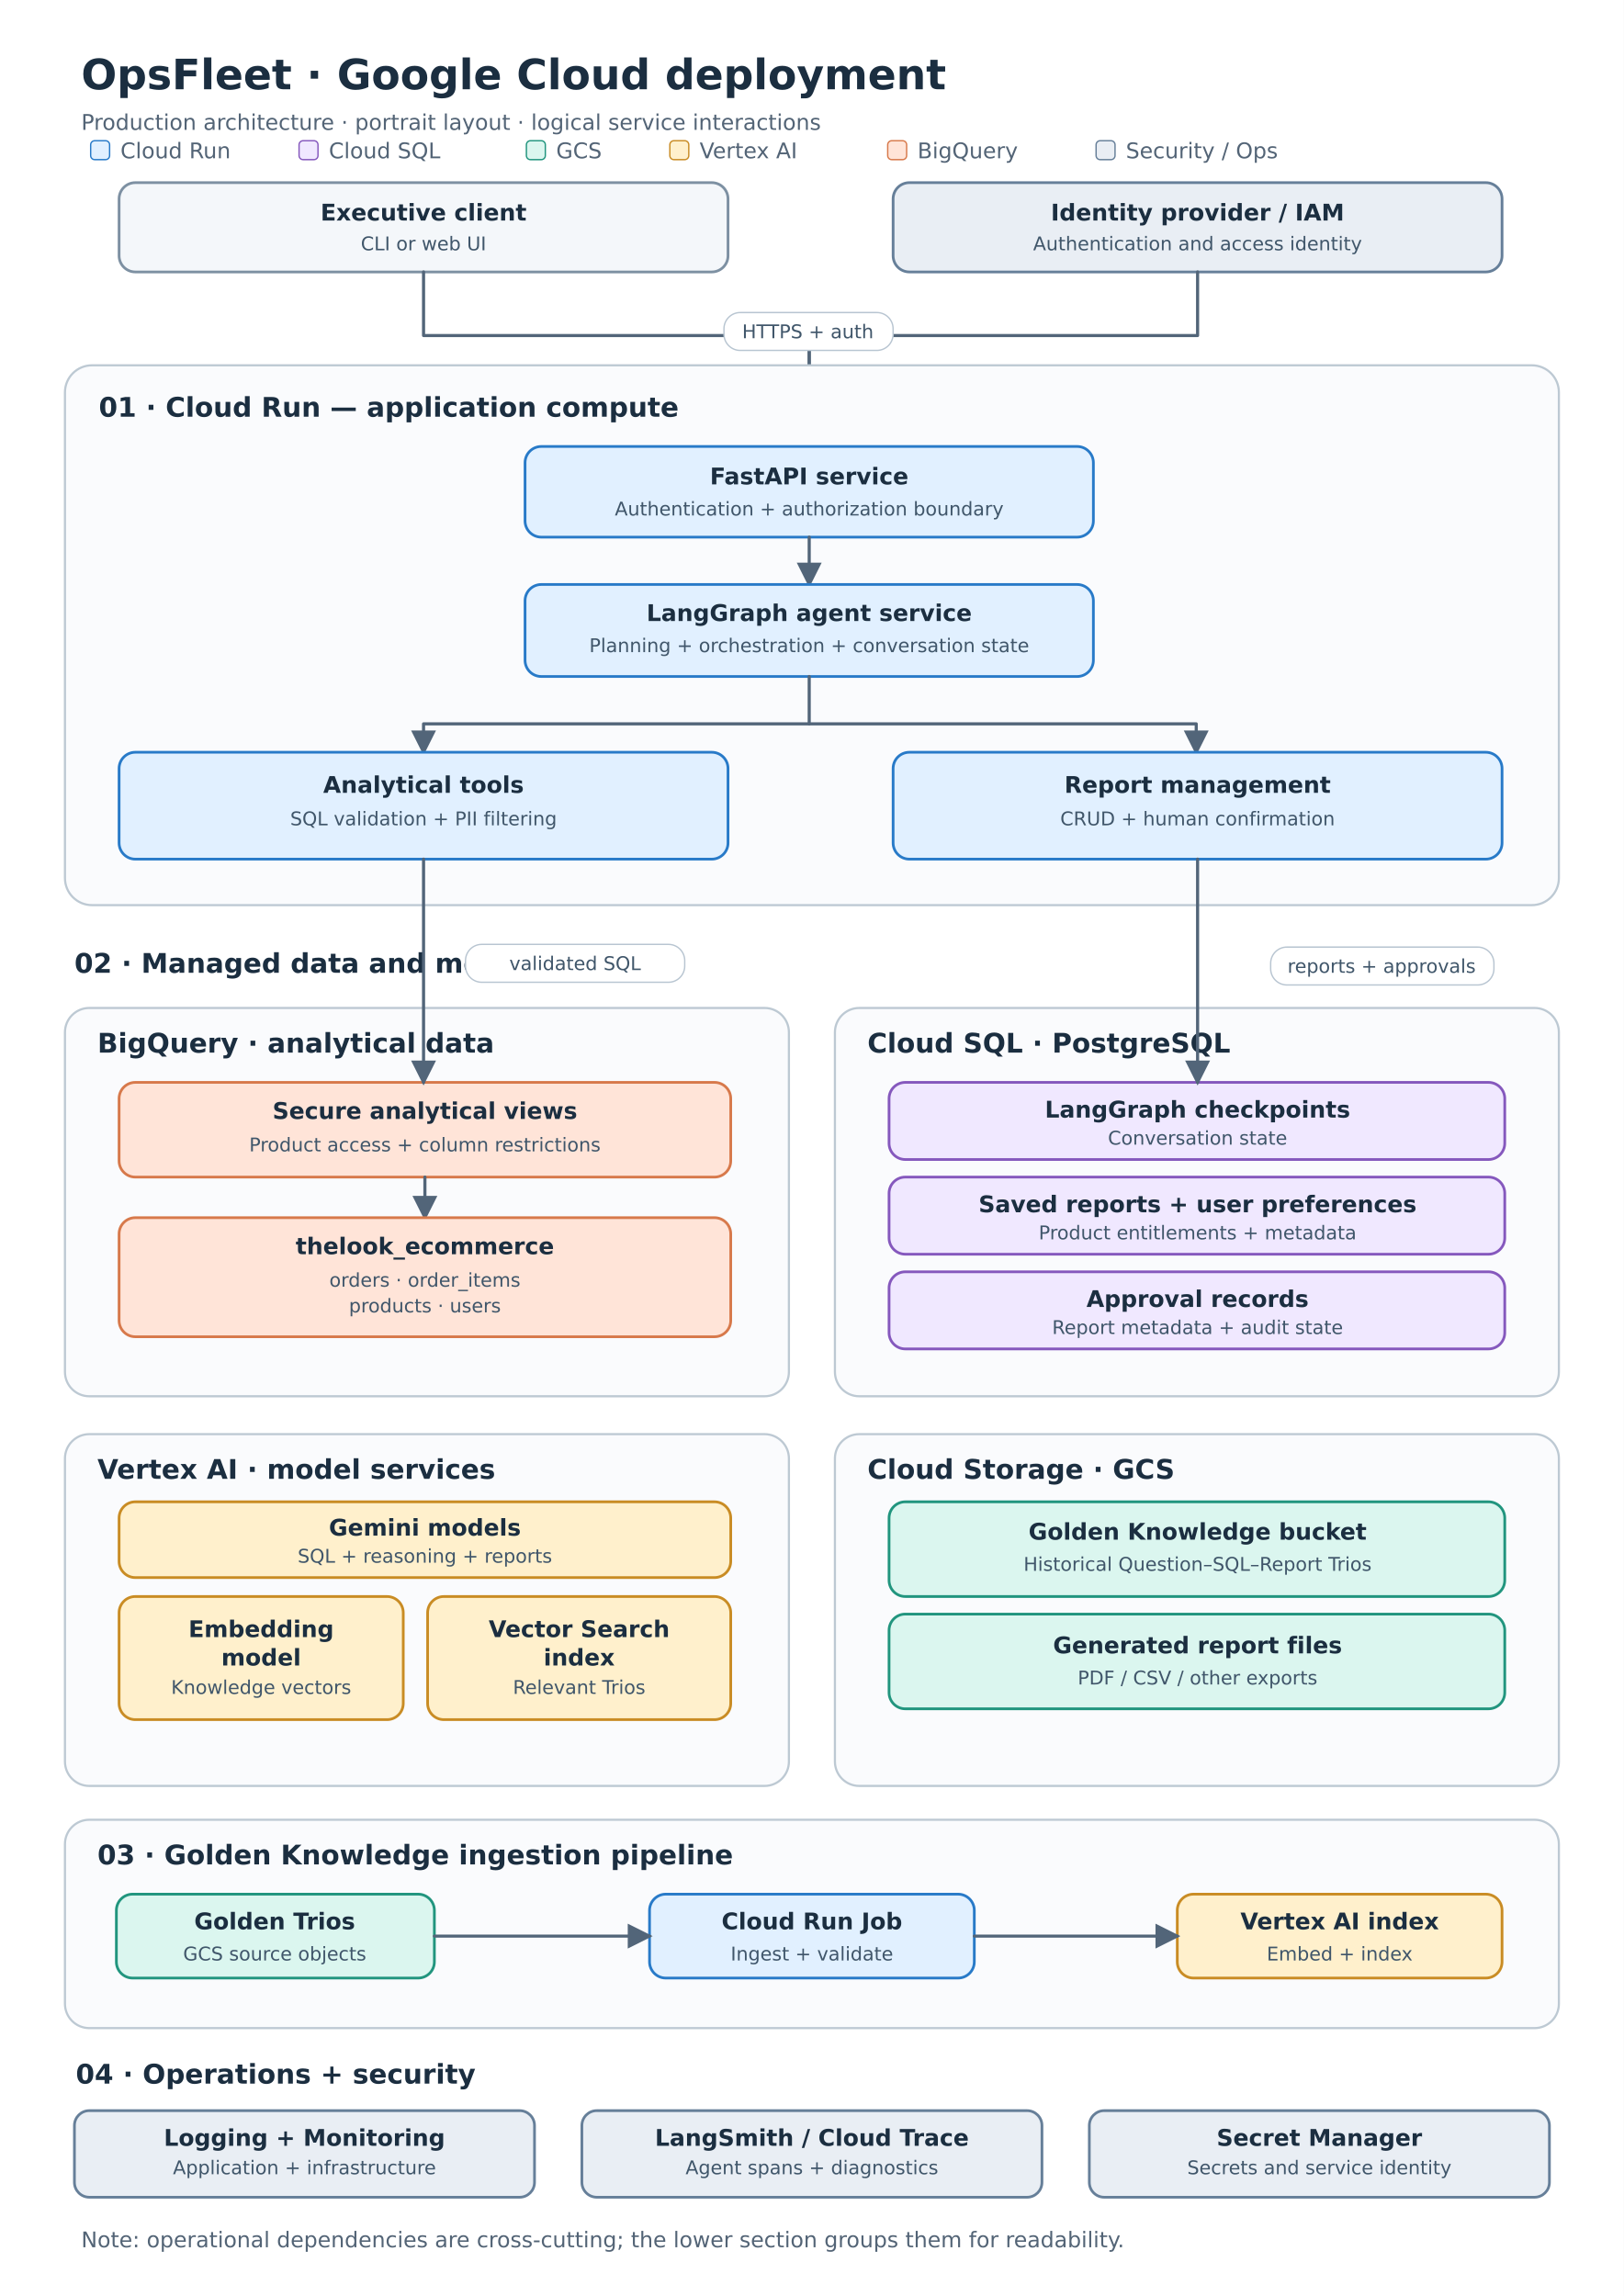
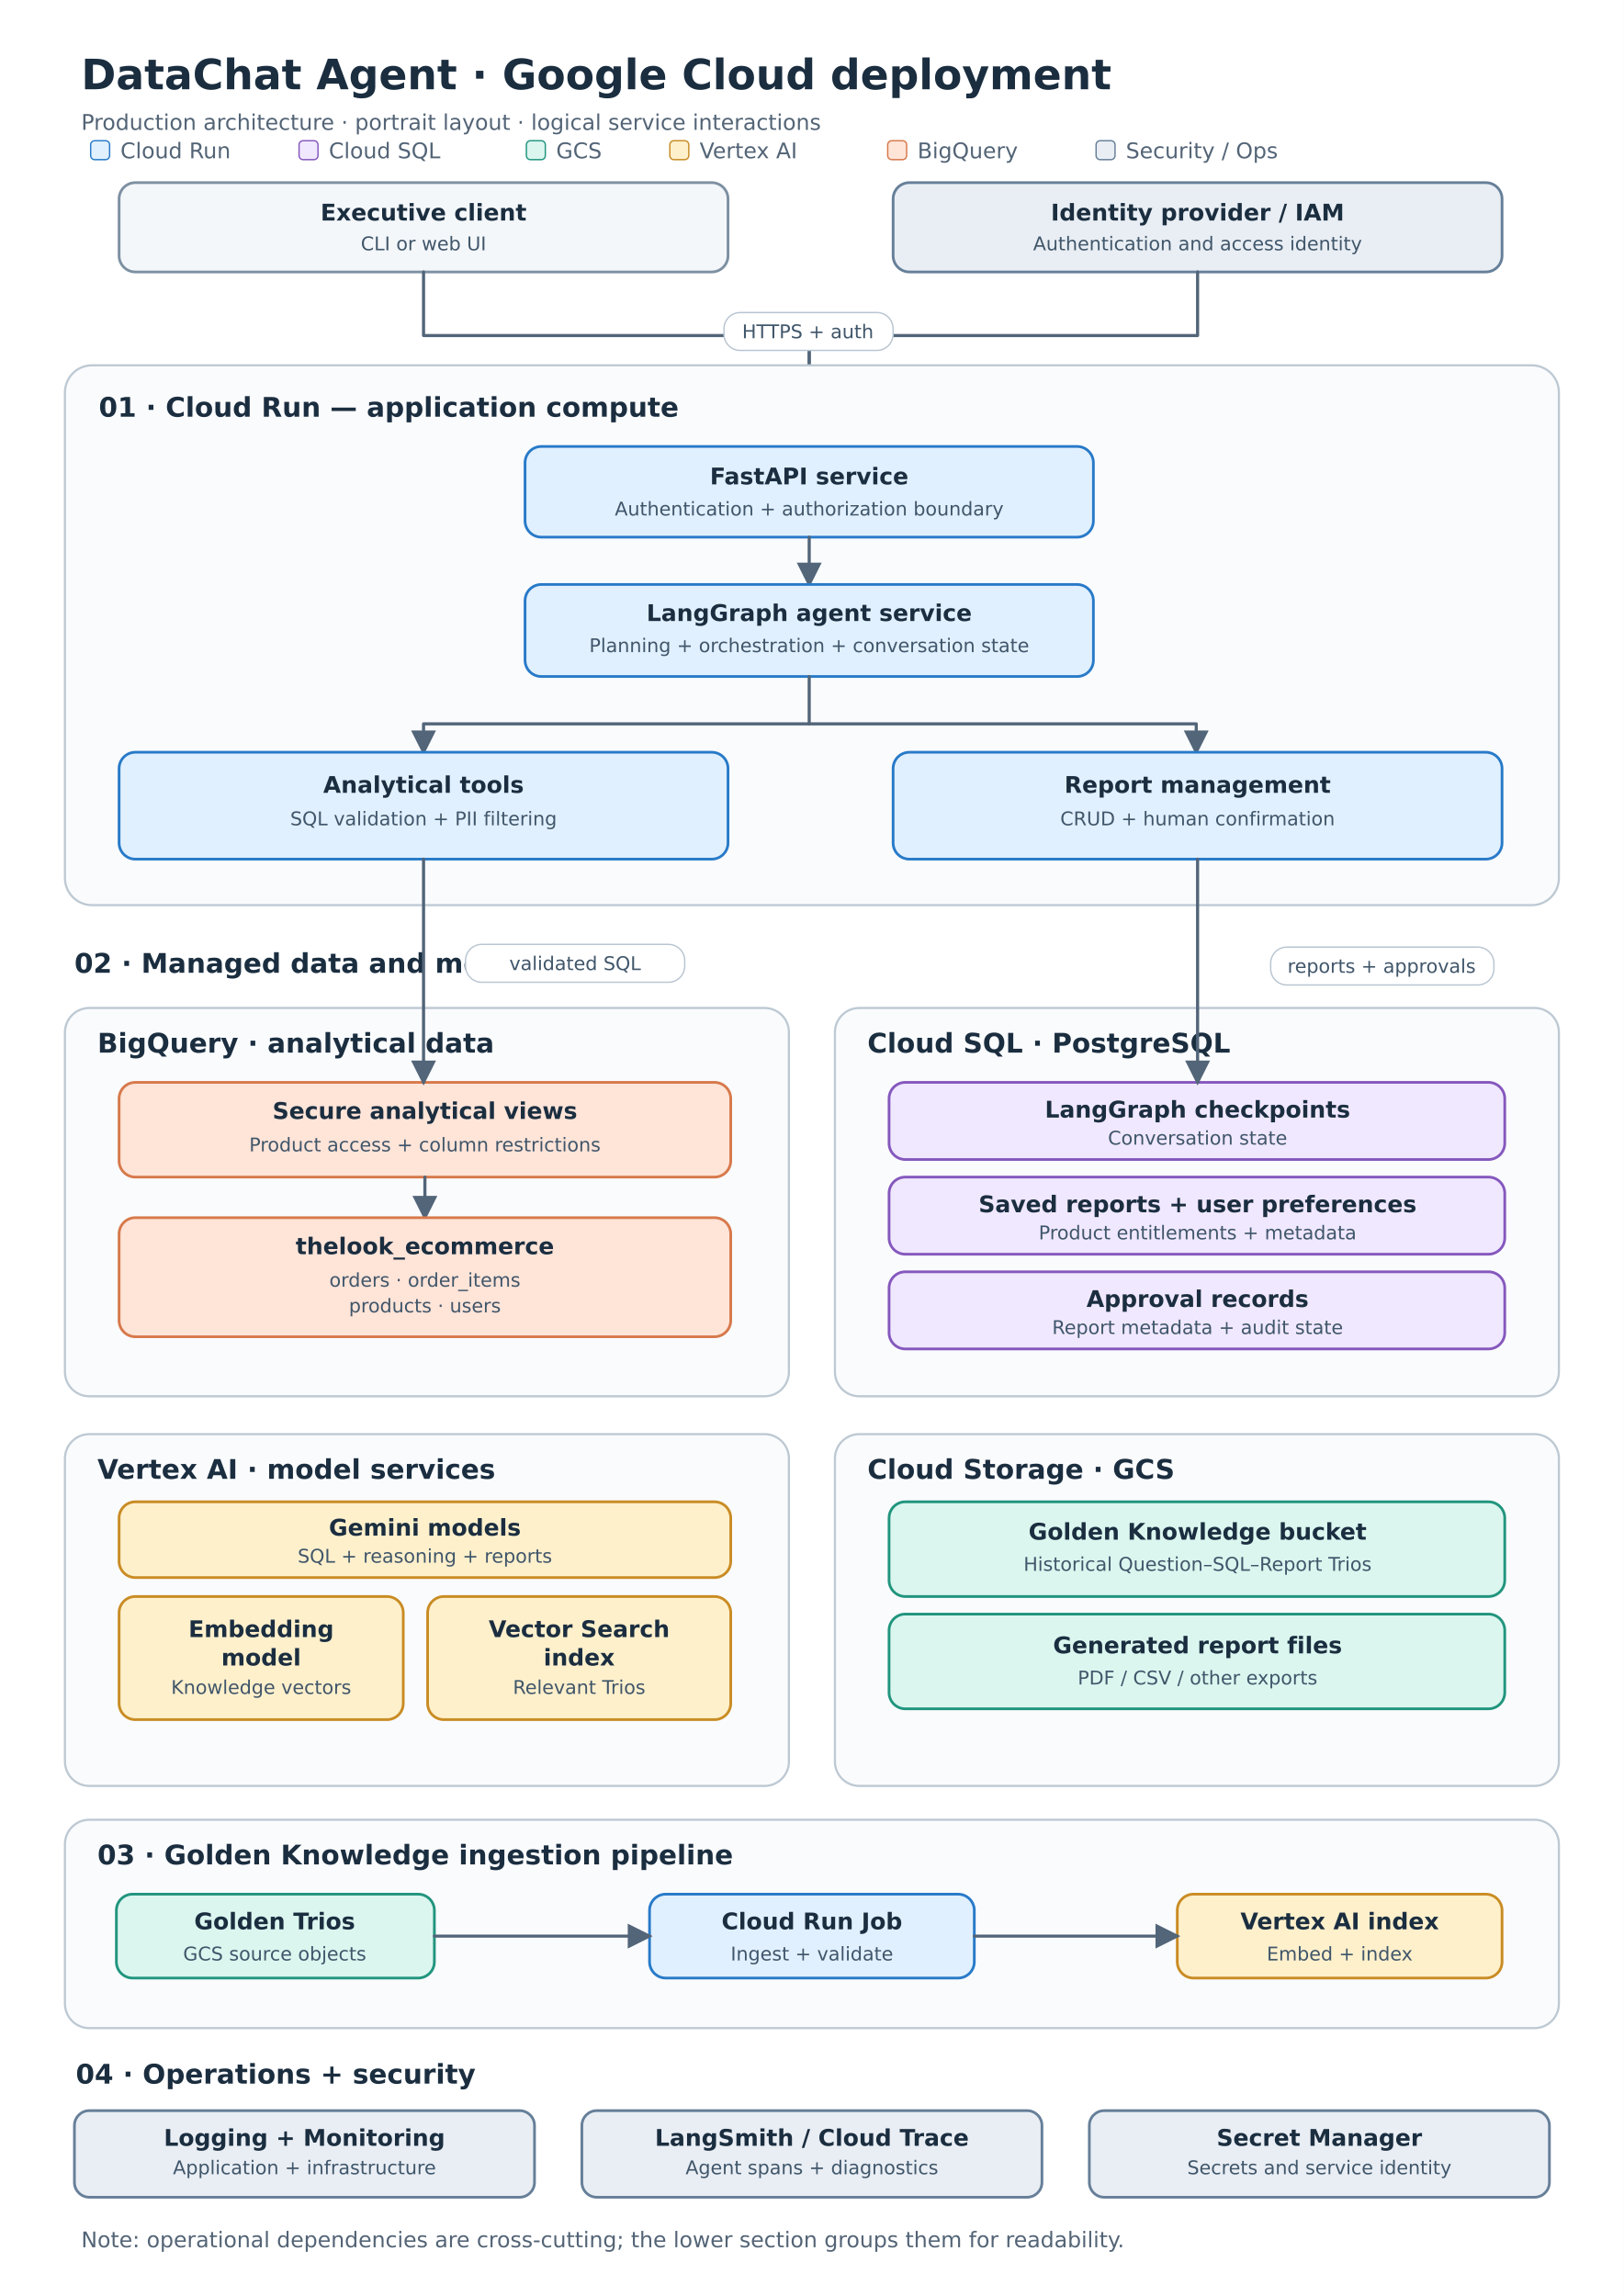
<svg xmlns="http://www.w3.org/2000/svg" width="1200" height="1697" viewBox="0 0 1200 1697">
  <defs>
    <marker id="arrow" markerWidth="8" markerHeight="8" refX="7" refY="4" orient="auto">
      <path d="M0 0L8 4L0 8Z" fill="#526579" />
    </marker>
    <style>
    text {font-family:DejaVu Sans,Arial,sans-serif; fill:#1b2e40}
    .heading {font-size:31px; font-weight:700}
    .sub {font-size:16px; fill:#536476}
    .section {font-size:20px; font-weight:700}
    .node {font-size:17px; font-weight:650; text-anchor:middle}
    .small {font-size:14px; fill:#40566a; text-anchor:middle}
    .legend {font-size:15px}
    .wire {fill:none;stroke:#526579;stroke-width:2.3;stroke-linecap:round;stroke-linejoin:round;marker-end:url(#arrow)}
    .dashed {stroke-dasharray:7 5}
    .cr {fill:#e1f0ff;stroke:#287ac8;stroke-width:2}
    .sq {fill:#f0e8ff;stroke:#8558bd;stroke-width:2}
    .gcs {fill:#dbf6ef;stroke:#21957e;stroke-width:2}
    .vx {fill:#fff0cc;stroke:#c98c24;stroke-width:2}
    .bq {fill:#ffe4d8;stroke:#d7794b;stroke-width:2}
    .ops {fill:#e9eef4;stroke:#667f99;stroke-width:2}
    .ext {fill:#f4f7fa;stroke:#7d90a2;stroke-width:2}
    .zone {fill:#fafbfd;stroke:#bdc9d3;stroke-width:1.6}
  </style>
  </defs>
  <rect x="0" y="0" width="1200" height="1697" fill="white" />
-   <text x="60" y="66" class="heading">OpsFleet · Google Cloud deployment</text>
+   <text x="60" y="66" class="heading">DataChat Agent · Google Cloud deployment</text>
  <text x="60" y="96" class="sub">Production architecture · portrait layout · logical service interactions</text>
  <rect class="ext" x="88" y="135" width="450" height="66" rx="12" />
  <text class="node" x="313" y="163">Executive client</text>
  <text class="small" x="313" y="185">CLI or web UI</text>
  <rect class="ops" x="660" y="135" width="450" height="66" rx="12" />
  <text class="node" x="885" y="163">Identity provider / IAM</text>
  <text class="small" x="885" y="185">Authentication and access identity</text>
  <path class="wire" d="M313 201 V248 H598 V287" />
  <path class="wire" d="M885 201 V248 H598 V287" />
  <rect x="535" y="231" width="125" height="28" rx="12" fill="white" stroke="#b8c5d1" />
  <text x="597" y="250" class="small">HTTPS + auth</text>
  <rect class="zone" x="48" y="270" width="1104" height="399" rx="20" />
  <text x="73" y="308" class="section">01 · Cloud Run — application compute</text>
  <rect class="cr" x="388" y="330" width="420" height="67" rx="12" />
  <text class="node" x="598" y="358">FastAPI service</text>
  <text class="small" x="598" y="381">Authentication + authorization boundary</text>
  <path class="wire" d="M598 397 V432" />
  <rect class="cr" x="388" y="432" width="420" height="68" rx="12" />
  <text class="node" x="598" y="459">LangGraph agent service</text>
  <text class="small" x="598" y="482">Planning + orchestration + conversation state</text>
  <path class="wire" d="M598 500 V535 H313 V556" />
  <path class="wire" d="M598 535 H884 V556" />
  <rect class="cr" x="88" y="556" width="450" height="79" rx="12" />
  <text class="node" x="313" y="586">Analytical tools</text>
  <text class="small" x="313" y="610">SQL validation + PII filtering</text>
  <rect class="cr" x="660" y="556" width="450" height="79" rx="12" />
  <text class="node" x="885" y="586">Report management</text>
  <text class="small" x="885" y="610">CRUD + human confirmation</text>
  <rect x="48" y="690" width="550" height="43" fill="white" />
  <text x="55" y="719" class="section">02 · Managed data and model services</text>
  <rect class="zone" x="48" y="745" width="535" height="287" rx="18" />
  <text x="72" y="778" class="section">BigQuery · analytical data</text>
  <rect class="bq" x="88" y="800" width="452" height="70" rx="12" />
  <text class="node" x="314" y="827">Secure analytical views</text>
  <text class="small" x="314" y="851">Product access + column restrictions</text>
  <path class="wire" d="M314 870 V900" />
  <rect class="bq" x="88" y="900" width="452" height="88" rx="12" />
  <text class="node" x="314" y="927">thelook_ecommerce</text>
  <text class="small" x="314" y="951">orders · order_items</text>
  <text class="small" x="314" y="970">products · users</text>
  <path class="wire" d="M313 635 V800" />
  <rect x="344" y="698" width="162" height="28" rx="12" fill="white" stroke="#b8c5d1" />
  <text x="425" y="717" class="small">validated SQL</text>
  <rect class="zone" x="617" y="745" width="535" height="287" rx="18" />
  <text x="641" y="778" class="section">Cloud SQL · PostgreSQL</text>
  <rect class="sq" x="657" y="800" width="455" height="57" rx="12" />
  <text class="node" x="885" y="826">LangGraph checkpoints</text>
  <text class="small" x="885" y="846">Conversation state</text>
  <rect class="sq" x="657" y="870" width="455" height="57" rx="12" />
  <text class="node" x="885" y="896">Saved reports + user preferences</text>
  <text class="small" x="885" y="916">Product entitlements + metadata</text>
  <rect class="sq" x="657" y="940" width="455" height="57" rx="12" />
  <text class="node" x="885" y="966">Approval records</text>
  <text class="small" x="885" y="986">Report metadata + audit state</text>
  <path class="wire" d="M885 635 V800" />
  <rect x="939" y="700" width="165" height="28" rx="12" fill="white" stroke="#b8c5d1" />
  <text x="1021" y="719" class="small">reports + approvals</text>
  <rect class="zone" x="48" y="1060" width="535" height="260" rx="18" />
  <text x="72" y="1093" class="section">Vertex AI · model services</text>
  <rect class="vx" x="88" y="1110" width="452" height="56" rx="12" />
  <text class="node" x="314" y="1135">Gemini models</text>
  <text class="small" x="314" y="1155">SQL + reasoning + reports</text>
  <rect class="vx" x="88" y="1180" width="210" height="91" rx="12" />
  <text class="node" x="193" y="1210">Embedding</text>
  <text class="node" x="193" y="1231">model</text>
  <text class="small" x="193" y="1252">Knowledge vectors</text>
  <rect class="vx" x="316" y="1180" width="224" height="91" rx="12" />
  <text class="node" x="428" y="1210">Vector Search</text>
  <text class="node" x="428" y="1231">index</text>
  <text class="small" x="428" y="1252">Relevant Trios</text>
  <rect class="zone" x="617" y="1060" width="535" height="260" rx="18" />
  <text x="641" y="1093" class="section">Cloud Storage · GCS</text>
  <rect class="gcs" x="657" y="1110" width="455" height="70" rx="12" />
  <text class="node" x="885" y="1138">Golden Knowledge bucket</text>
  <text class="small" x="885" y="1161">Historical Question–SQL–Report Trios</text>
  <rect class="gcs" x="657" y="1193" width="455" height="70" rx="12" />
  <text class="node" x="885" y="1222">Generated report files</text>
  <text class="small" x="885" y="1245">PDF / CSV / other exports</text>
  <rect class="zone" x="48" y="1345" width="1104" height="154" rx="18" />
  <text x="72" y="1378" class="section">03 · Golden Knowledge ingestion pipeline</text>
  <rect class="gcs" x="86" y="1400" width="235" height="62" rx="12" />
  <text class="node" x="203" y="1426">Golden Trios</text>
  <text class="small" x="203" y="1449">GCS source objects</text>
  <rect class="cr" x="480" y="1400" width="240" height="62" rx="12" />
  <text class="node" x="600" y="1426">Cloud Run Job</text>
  <text class="small" x="600" y="1449">Ingest + validate</text>
  <rect class="vx" x="870" y="1400" width="240" height="62" rx="12" />
  <text class="node" x="990" y="1426">Vertex AI index</text>
  <text class="small" x="990" y="1449">Embed + index</text>
  <path class="wire" d="M321 1431 H480" />
  <path class="wire" d="M720 1431 H870" />
  <text x="56" y="1540" class="section">04 · Operations + security</text>
  <rect class="ops" x="55" y="1560" width="340" height="64" rx="11" />
  <text class="node" x="225" y="1586">Logging + Monitoring</text>
  <text class="small" x="225" y="1607">Application + infrastructure</text>
  <rect class="ops" x="430" y="1560" width="340" height="64" rx="11" />
  <text class="node" x="600" y="1586">LangSmith / Cloud Trace</text>
  <text class="small" x="600" y="1607">Agent spans + diagnostics</text>
  <rect class="ops" x="805" y="1560" width="340" height="64" rx="11" />
  <text class="node" x="975" y="1586">Secret Manager</text>
  <text class="small" x="975" y="1607">Secrets and service identity</text>
  <text x="60" y="1661" class="sub">Note: operational dependencies are cross-cutting; the lower section groups them for readability.</text>
  <rect x="67" y="104" width="14" height="14" rx="3" fill="#e1f0ff" stroke="#287ac8" />
  <text x="89" y="117" class="sub">Cloud Run</text>
  <rect x="221" y="104" width="14" height="14" rx="3" fill="#f0e8ff" stroke="#8558bd" />
  <text x="243" y="117" class="sub">Cloud SQL</text>
  <rect x="389" y="104" width="14" height="14" rx="3" fill="#dbf6ef" stroke="#21957e" />
  <text x="411" y="117" class="sub">GCS</text>
  <rect x="495" y="104" width="14" height="14" rx="3" fill="#fff0cc" stroke="#c98c24" />
  <text x="517" y="117" class="sub">Vertex AI</text>
  <rect x="656" y="104" width="14" height="14" rx="3" fill="#ffe4d8" stroke="#d7794b" />
  <text x="678" y="117" class="sub">BigQuery</text>
  <rect x="810" y="104" width="14" height="14" rx="3" fill="#e9eef4" stroke="#667f99" />
  <text x="832" y="117" class="sub">Security / Ops</text>
</svg>
